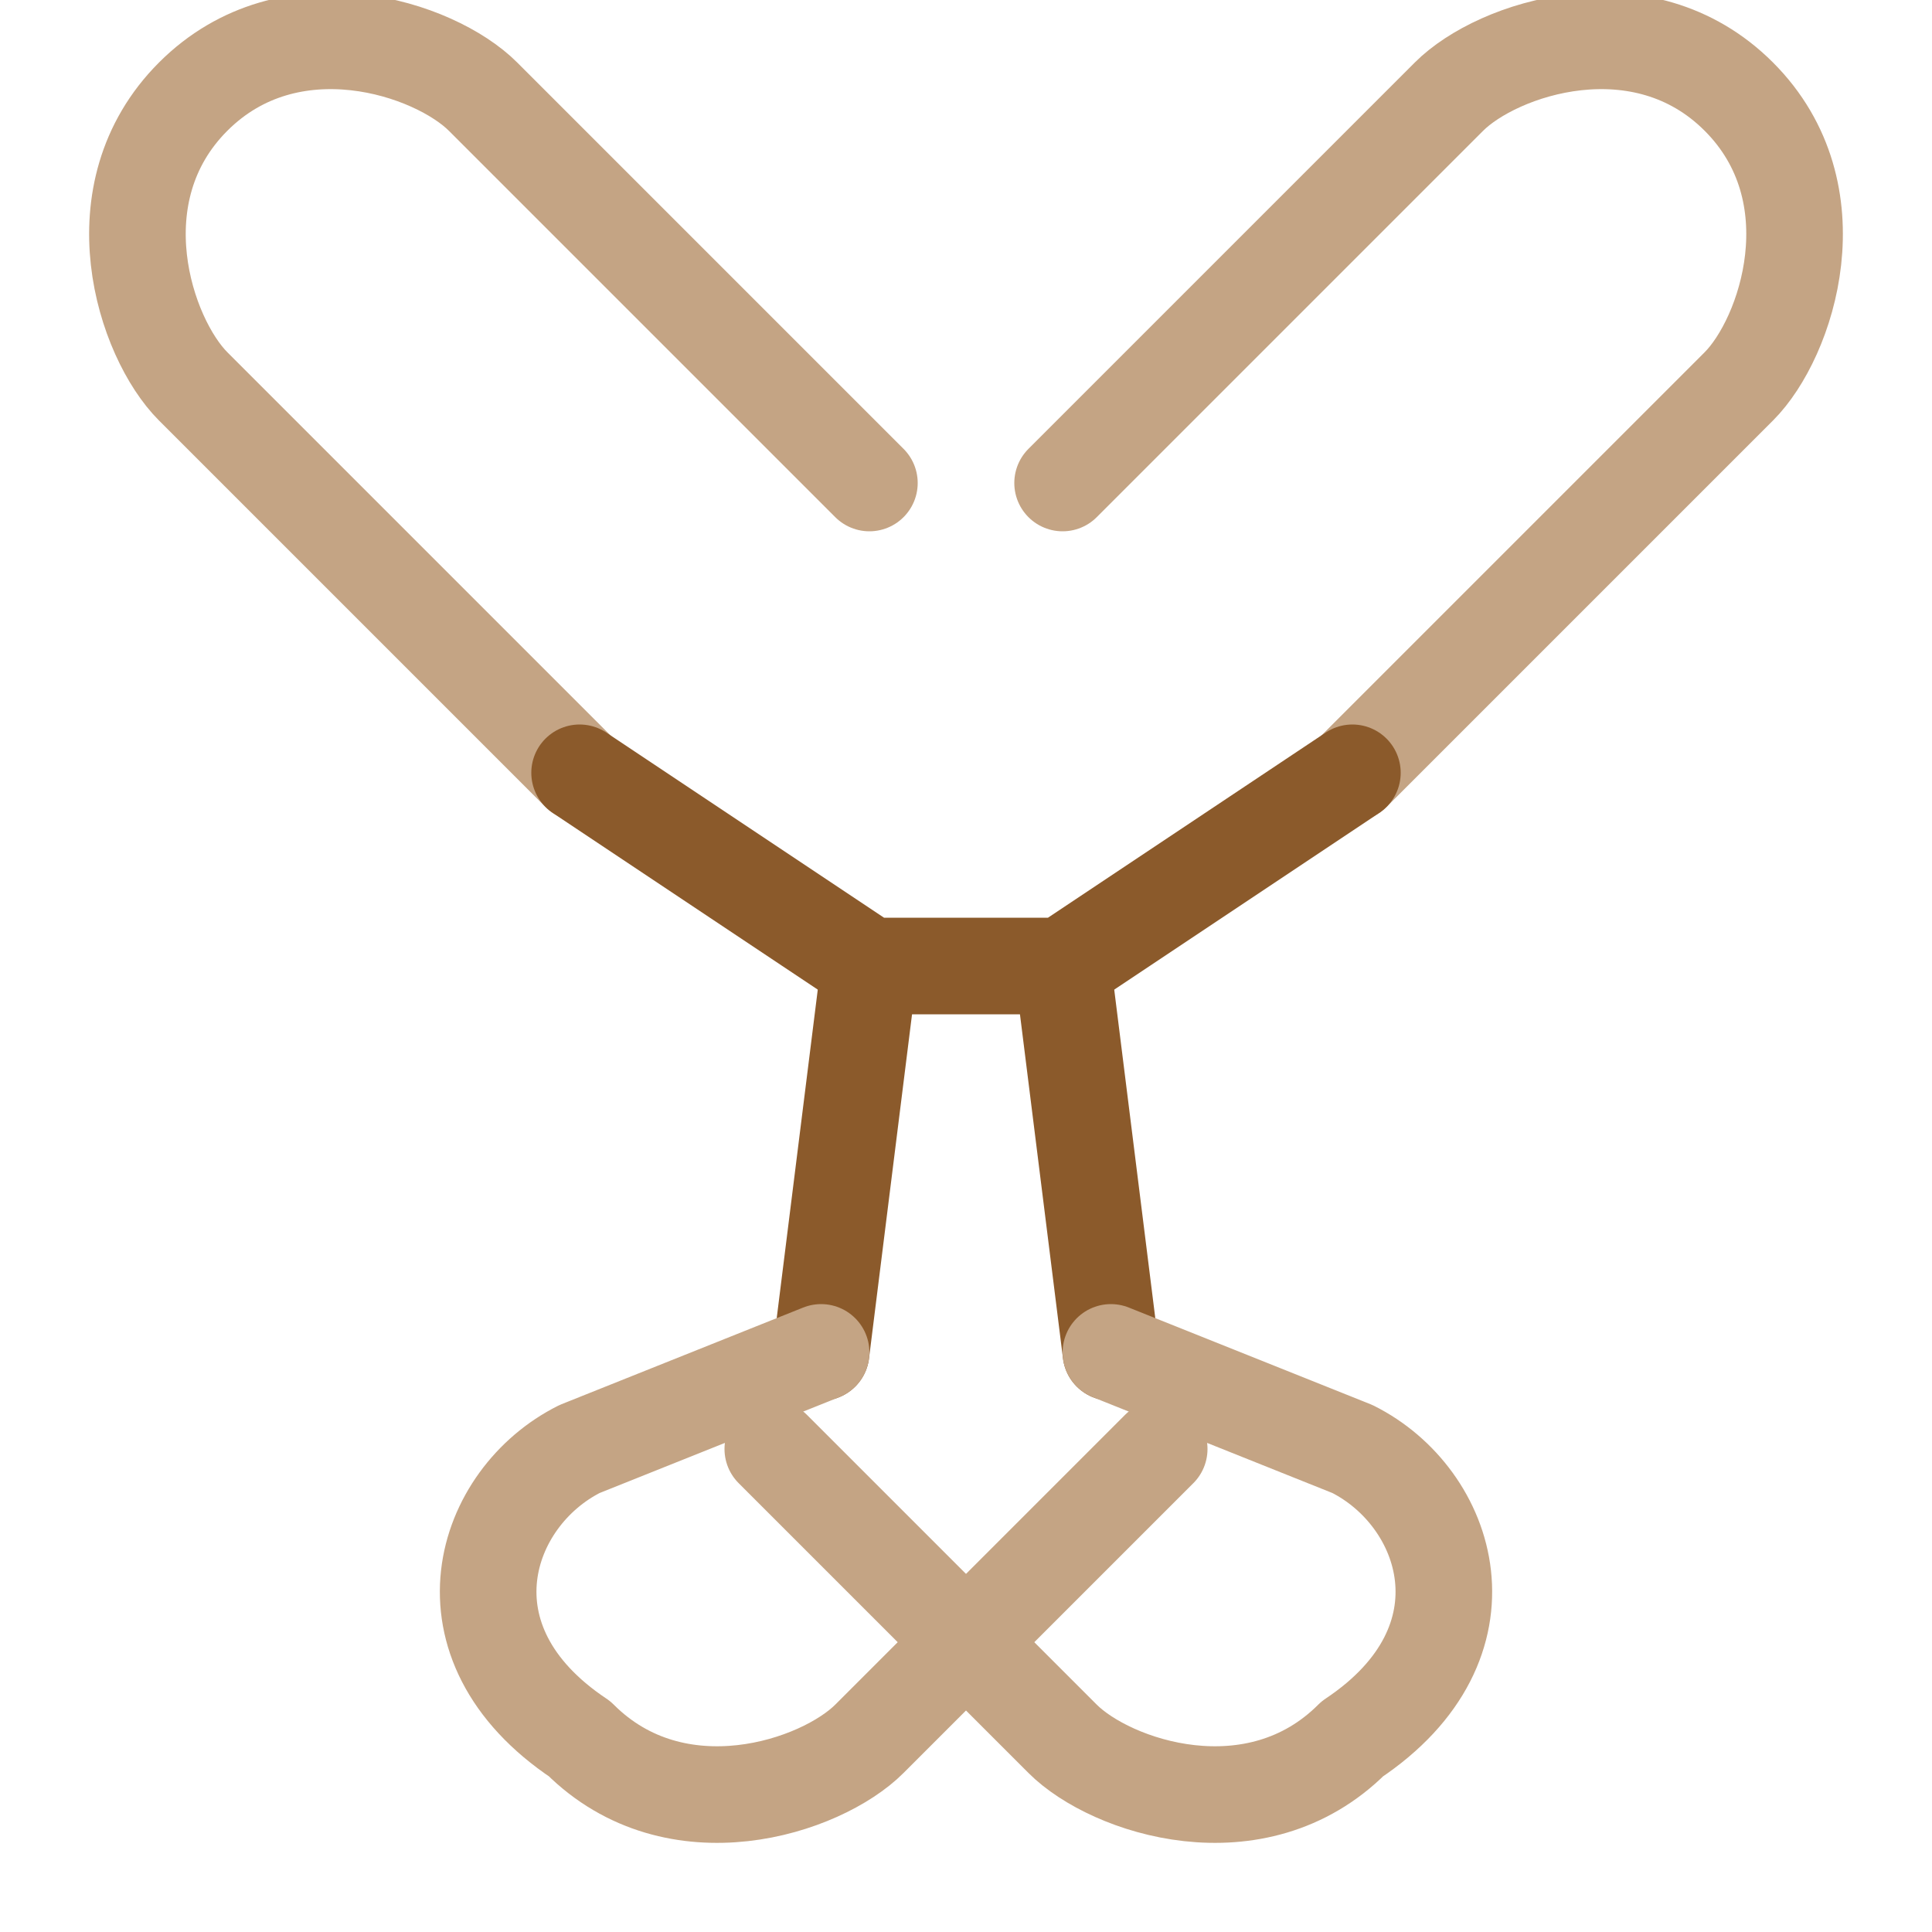
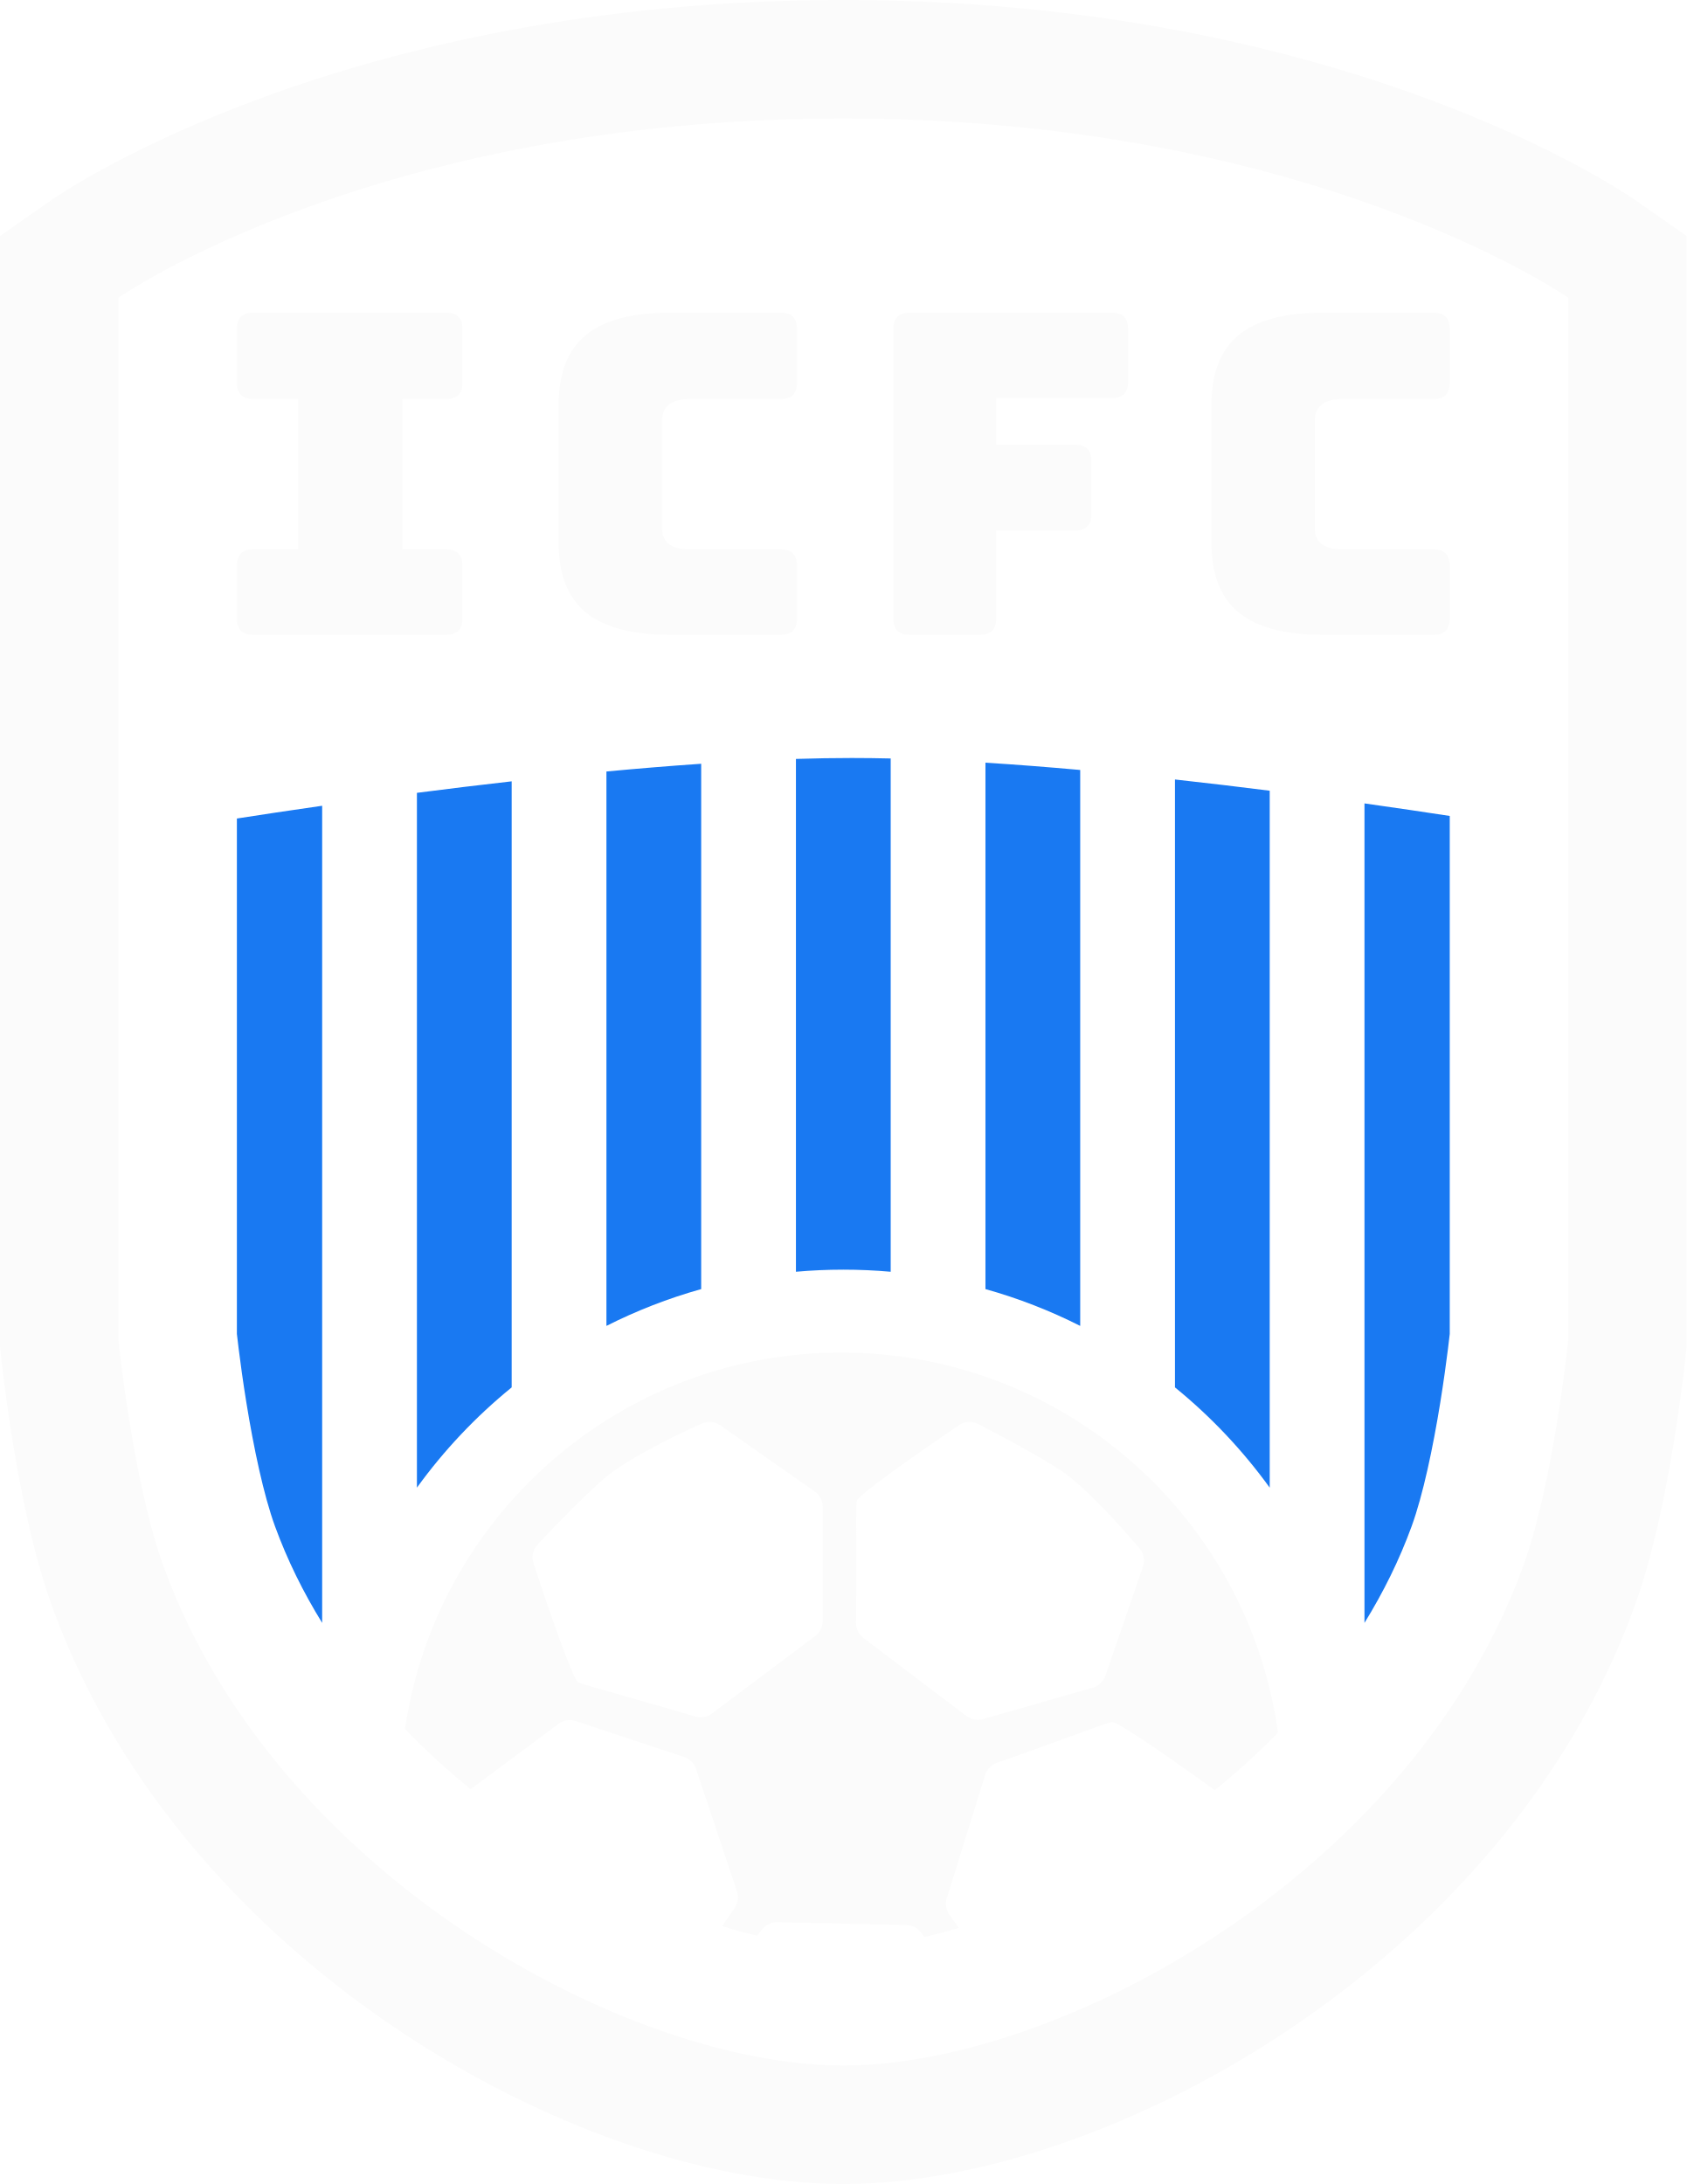
- <svg xmlns="http://www.w3.org/2000/svg" width="200" height="200" viewBox="0 0 200 200" fill="none">
-   <path d="M60 80L20 40C15 35 10 20 20 10C30 0 45 5 50 10L90 50" stroke="#C4A484" stroke-width="10" stroke-linecap="round" stroke-linejoin="round" />
-   <path d="M140 80L180 40C185 35 190 20 180 10C170 0 155 5 150 10L110 50" stroke="#C4A484" stroke-width="10" stroke-linecap="round" stroke-linejoin="round" />
-   <path d="M60 80L90 100L110 100L140 80" stroke="#8B5A2B" stroke-width="10" stroke-linecap="round" stroke-linejoin="round" />
-   <path d="M90 100L85 140" stroke="#8B5A2B" stroke-width="10" stroke-linecap="round" stroke-linejoin="round" />
-   <path d="M110 100L115 140" stroke="#8B5A2B" stroke-width="10" stroke-linecap="round" stroke-linejoin="round" />
-   <path d="M85 140L60 150C50 155 45 170 60 180C70 190 85 185 90 180L120 150" stroke="#C4A484" stroke-width="10" stroke-linecap="round" stroke-linejoin="round" />
-   <path d="M115 140L140 150C150 155 155 170 140 180C130 190 115 185 110 180L80 150" stroke="#C4A484" stroke-width="10" stroke-linecap="round" stroke-linejoin="round" />
+ <svg xmlns="http://www.w3.org/2000/svg" width="712" height="922" viewBox="0 0 712 922" fill="none">
+   <path fill-rule="evenodd" clip-rule="evenodd" d="M21.359 84.698L50 125.682V565.818L0.254 570.856L0 568.343V99.624L21.359 84.698ZM662 125.682C690.641 84.698 690.623 84.685 690.605 84.673L690.567 84.646L690.483 84.588C690.424 84.547 690.358 84.501 690.285 84.451L690.158 84.364C690.042 84.284 689.911 84.194 689.766 84.096C689.366 83.824 688.857 83.483 688.241 83.077C687.008 82.265 685.344 81.194 683.252 79.901C679.07 77.315 673.175 73.841 665.603 69.784C650.464 61.672 628.595 51.216 600.296 40.877C543.642 20.179 461.34 0 356 0C250.66 0 168.358 20.179 111.704 40.877C83.405 51.216 61.536 61.672 46.397 69.784C38.825 73.841 32.93 77.315 28.748 79.901C26.656 81.194 24.992 82.265 23.759 83.077C23.143 83.483 22.634 83.824 22.234 84.096C22.034 84.232 21.861 84.35 21.715 84.451C21.642 84.501 21.576 84.547 21.517 84.588L21.433 84.646L21.395 84.673C21.377 84.685 21.359 84.698 50 125.682C50 125.682 158.299 50 356 50C553.701 50 662 125.682 662 125.682ZM662 565.818L711.746 570.856L712 568.343V99.624L690.641 84.698L662 125.682V565.818ZM662 565.818C662 565.818 655.935 625.705 642.875 661.5C595.231 792.08 446.764 872 356 872C265.236 872 116.769 792.08 69.125 661.5C56.065 625.705 50 565.818 50 565.818C0.254 570.856 0.255 570.86 0.255 570.864L0.285 571.153C0.301 571.309 0.324 571.523 0.352 571.79C0.409 572.326 0.491 573.079 0.597 574.03C0.81 575.929 1.123 578.623 1.539 581.944C2.368 588.566 3.616 597.782 5.308 608.228C8.546 628.227 13.915 656.057 22.154 678.638C50.516 756.371 107.836 816.746 168.645 857.311C228.785 897.431 298.118 922 356 922C413.882 922 483.215 897.431 543.355 857.311C604.164 816.746 661.484 756.371 689.846 678.638C698.085 656.057 703.454 628.227 706.692 608.228C708.384 597.782 709.633 588.566 710.461 581.944C710.877 578.623 711.19 575.929 711.403 574.03C711.443 573.675 711.479 573.348 711.512 573.05C711.567 572.548 711.612 572.126 711.648 571.79C711.676 571.523 711.699 571.309 711.715 571.153L711.741 570.897L711.745 570.864C711.745 570.86 711.746 570.856 662 565.818Z" fill="#FBFBFB" />
+   <path d="M106.884 268C102.295 268 100 265.733 100 261.2V238.722C100 234.189 102.295 231.922 106.884 231.922H125.813V168.456H106.884C102.295 168.456 100 166.189 100 161.656V138.8C100 134.267 102.295 132 106.884 132H188.339C192.928 132 195.223 134.267 195.223 138.8V161.656C195.223 166.189 192.928 168.456 188.339 168.456H169.792V231.922H188.339C192.928 231.922 195.223 234.189 195.223 238.722V261.2C195.223 265.733 192.928 268 188.339 268H106.884Z" fill="#FBFBFB" />
+   <path d="M329.542 268H282.887C266.825 268 254.97 264.852 247.322 258.556C239.673 252.259 235.849 242.563 235.849 229.467V170.722C235.849 157.5 239.673 147.741 247.322 141.444C254.97 135.148 266.825 132 282.887 132H329.542C334.131 132 336.426 134.267 336.426 138.8V161.656C336.426 166.189 334.131 168.456 329.542 168.456H291.109C283.333 168.456 279.445 171.604 279.445 177.9V222.856C279.445 228.9 283.333 231.922 291.109 231.922H329.542C334.131 231.922 336.426 234.189 336.426 238.722V261.2C336.426 265.733 334.131 268 329.542 268Z" fill="#FBFBFB" />
+   <path d="M413.661 268H384.023C379.434 268 377.14 265.733 377.14 261.2V138.8C377.14 134.267 379.434 132 384.023 132H469.303C473.892 132 476.187 134.267 476.187 138.8V161.278C476.187 165.811 473.892 168.078 469.303 168.078H420.545V187.722H453.815C458.404 187.722 460.699 189.989 460.699 194.522V217.189C460.699 221.722 458.404 223.989 453.815 223.989H420.545V261.2C420.545 265.733 418.25 268 413.661 268Z" fill="#FBFBFB" />
+   <path d="M605.116 268H558.461C542.399 268 530.544 264.852 522.896 258.556C515.248 252.259 511.423 242.563 511.423 229.467V170.722C511.423 157.5 515.248 147.741 522.896 141.444C530.544 135.148 542.399 132 558.461 132H605.116C609.705 132 612 134.267 612 138.8V161.656C612 166.189 609.705 168.456 605.116 168.456H566.683C558.907 168.456 555.019 171.604 555.019 177.9V222.856C555.019 228.9 558.907 231.922 566.683 231.922H605.116C609.705 231.922 612 234.189 612 238.722V261.2C612 265.733 609.705 268 605.116 268Z" fill="#FBFBFB" />
+   <path fill-rule="evenodd" clip-rule="evenodd" d="M176 334.707C188.774 333.056 202.212 331.41 216 329.849V585.7C200.891 597.992 187.431 612.23 176 628.034V334.707ZM536 628.034V333.812C523.158 332.186 509.723 330.578 496 329.067V585.701C511.109 597.992 524.569 612.23 536 628.034ZM456 559.744V325.052C442.576 323.847 429.154 322.798 416 321.972V544.203C429.936 548.106 443.317 553.335 456 559.744ZM376 536.889V320.198C370.377 320.068 364.869 320 359.5 320C351.921 320 344.064 320.136 336 320.389V536.889C342.588 536.3 349.259 536 356 536C362.741 536 369.412 536.3 376 536.889ZM296 544.203V322.431C282.798 323.33 269.377 324.441 256 325.694V559.744C268.683 553.334 282.064 548.106 296 544.203ZM100 345.545C109.92 343.999 122.136 342.149 136 340.162V685.123C128.001 672.173 121.275 658.555 116.096 644.362C111.275 631.147 107.081 611.136 104.022 592.244C102.565 583.244 101.481 575.25 100.765 569.526C100.425 566.809 100.17 564.626 100 563.115V345.545ZM576 685.123C583.999 672.173 590.725 658.555 595.904 644.362C600.725 631.147 604.919 611.136 607.978 592.244C609.435 583.244 610.519 575.25 611.235 569.526C611.575 566.809 611.83 564.626 612 563.115V344.463C601.726 342.887 589.545 341.076 576 339.167V685.123Z" fill="#1979F2" />
+   <path fill-rule="evenodd" clip-rule="evenodd" d="M539.486 731.477C526.994 640.82 449.21 571 355.119 571C261.577 571 184.152 640.008 170.978 729.893C179.645 738.903 188.923 747.4 198.666 755.334L235.8 727.736C237.895 726.178 240.618 725.741 243.096 726.565L288.777 741.75C291.167 742.544 293.043 744.417 293.841 746.805L311.105 798.453C311.922 800.897 311.512 803.578 310.022 805.68C308.369 808.012 306.611 810.529 304.808 813.133C309.864 814.693 314.802 816.044 319.593 817.188L321.699 814.507C323.254 812.527 325.651 811.395 328.169 811.451L382.612 812.67C385.188 812.728 387.573 814.02 389.047 816.133C389.409 816.652 389.778 817.179 390.154 817.714C394.886 816.637 399.769 815.355 404.774 813.866L400.842 808.426C399.366 806.385 398.938 803.769 399.686 801.364L415.85 749.362C416.614 746.901 418.514 744.965 420.951 744.129C429.548 741.182 440.106 737.335 449.179 734.029L449.182 734.028L449.183 734.028L449.185 734.027L449.186 734.027C459.537 730.256 467.955 727.188 469.326 726.964C471.788 726.561 497.566 744.688 512.831 755.742C522.183 748.157 531.111 740.054 539.486 731.477ZM347.299 636.162V684.302C347.299 686.82 346.113 689.191 344.099 690.702L300.534 723.376C298.472 724.922 295.798 725.379 293.334 724.628C284.638 721.979 273.826 718.911 264.535 716.274C253.936 713.266 245.316 710.82 244.073 710.198C241.779 709.051 230.981 677.572 225.184 659.891C224.284 657.147 224.946 654.148 226.924 652.045C234.191 644.318 246.444 631.683 255.022 624.177C263.929 616.383 284.232 606.359 296.31 600.94C298.836 599.807 301.758 600.118 304.025 601.706L343.887 629.609C346.025 631.106 347.299 633.552 347.299 636.162ZM414.999 725.741L461.277 712.485C463.787 711.766 465.788 709.868 466.638 707.4L482.486 661.396C483.387 658.779 482.882 655.884 481.097 653.768C472.562 643.65 457.335 626.892 447.389 620.475C437.811 614.296 422.291 605.996 412.861 601.138C410.295 599.815 407.229 600.005 404.839 601.625C389.438 612.067 362.15 631.116 361.678 633.638C361.423 635.004 361.445 643.964 361.472 654.981V654.982V654.983V654.984V654.985C361.496 664.643 361.524 675.88 361.372 684.967C361.329 687.543 362.504 689.988 364.558 691.544L407.965 724.428C409.972 725.948 412.578 726.435 414.999 725.741Z" fill="#FBFBFB" />
</svg>
